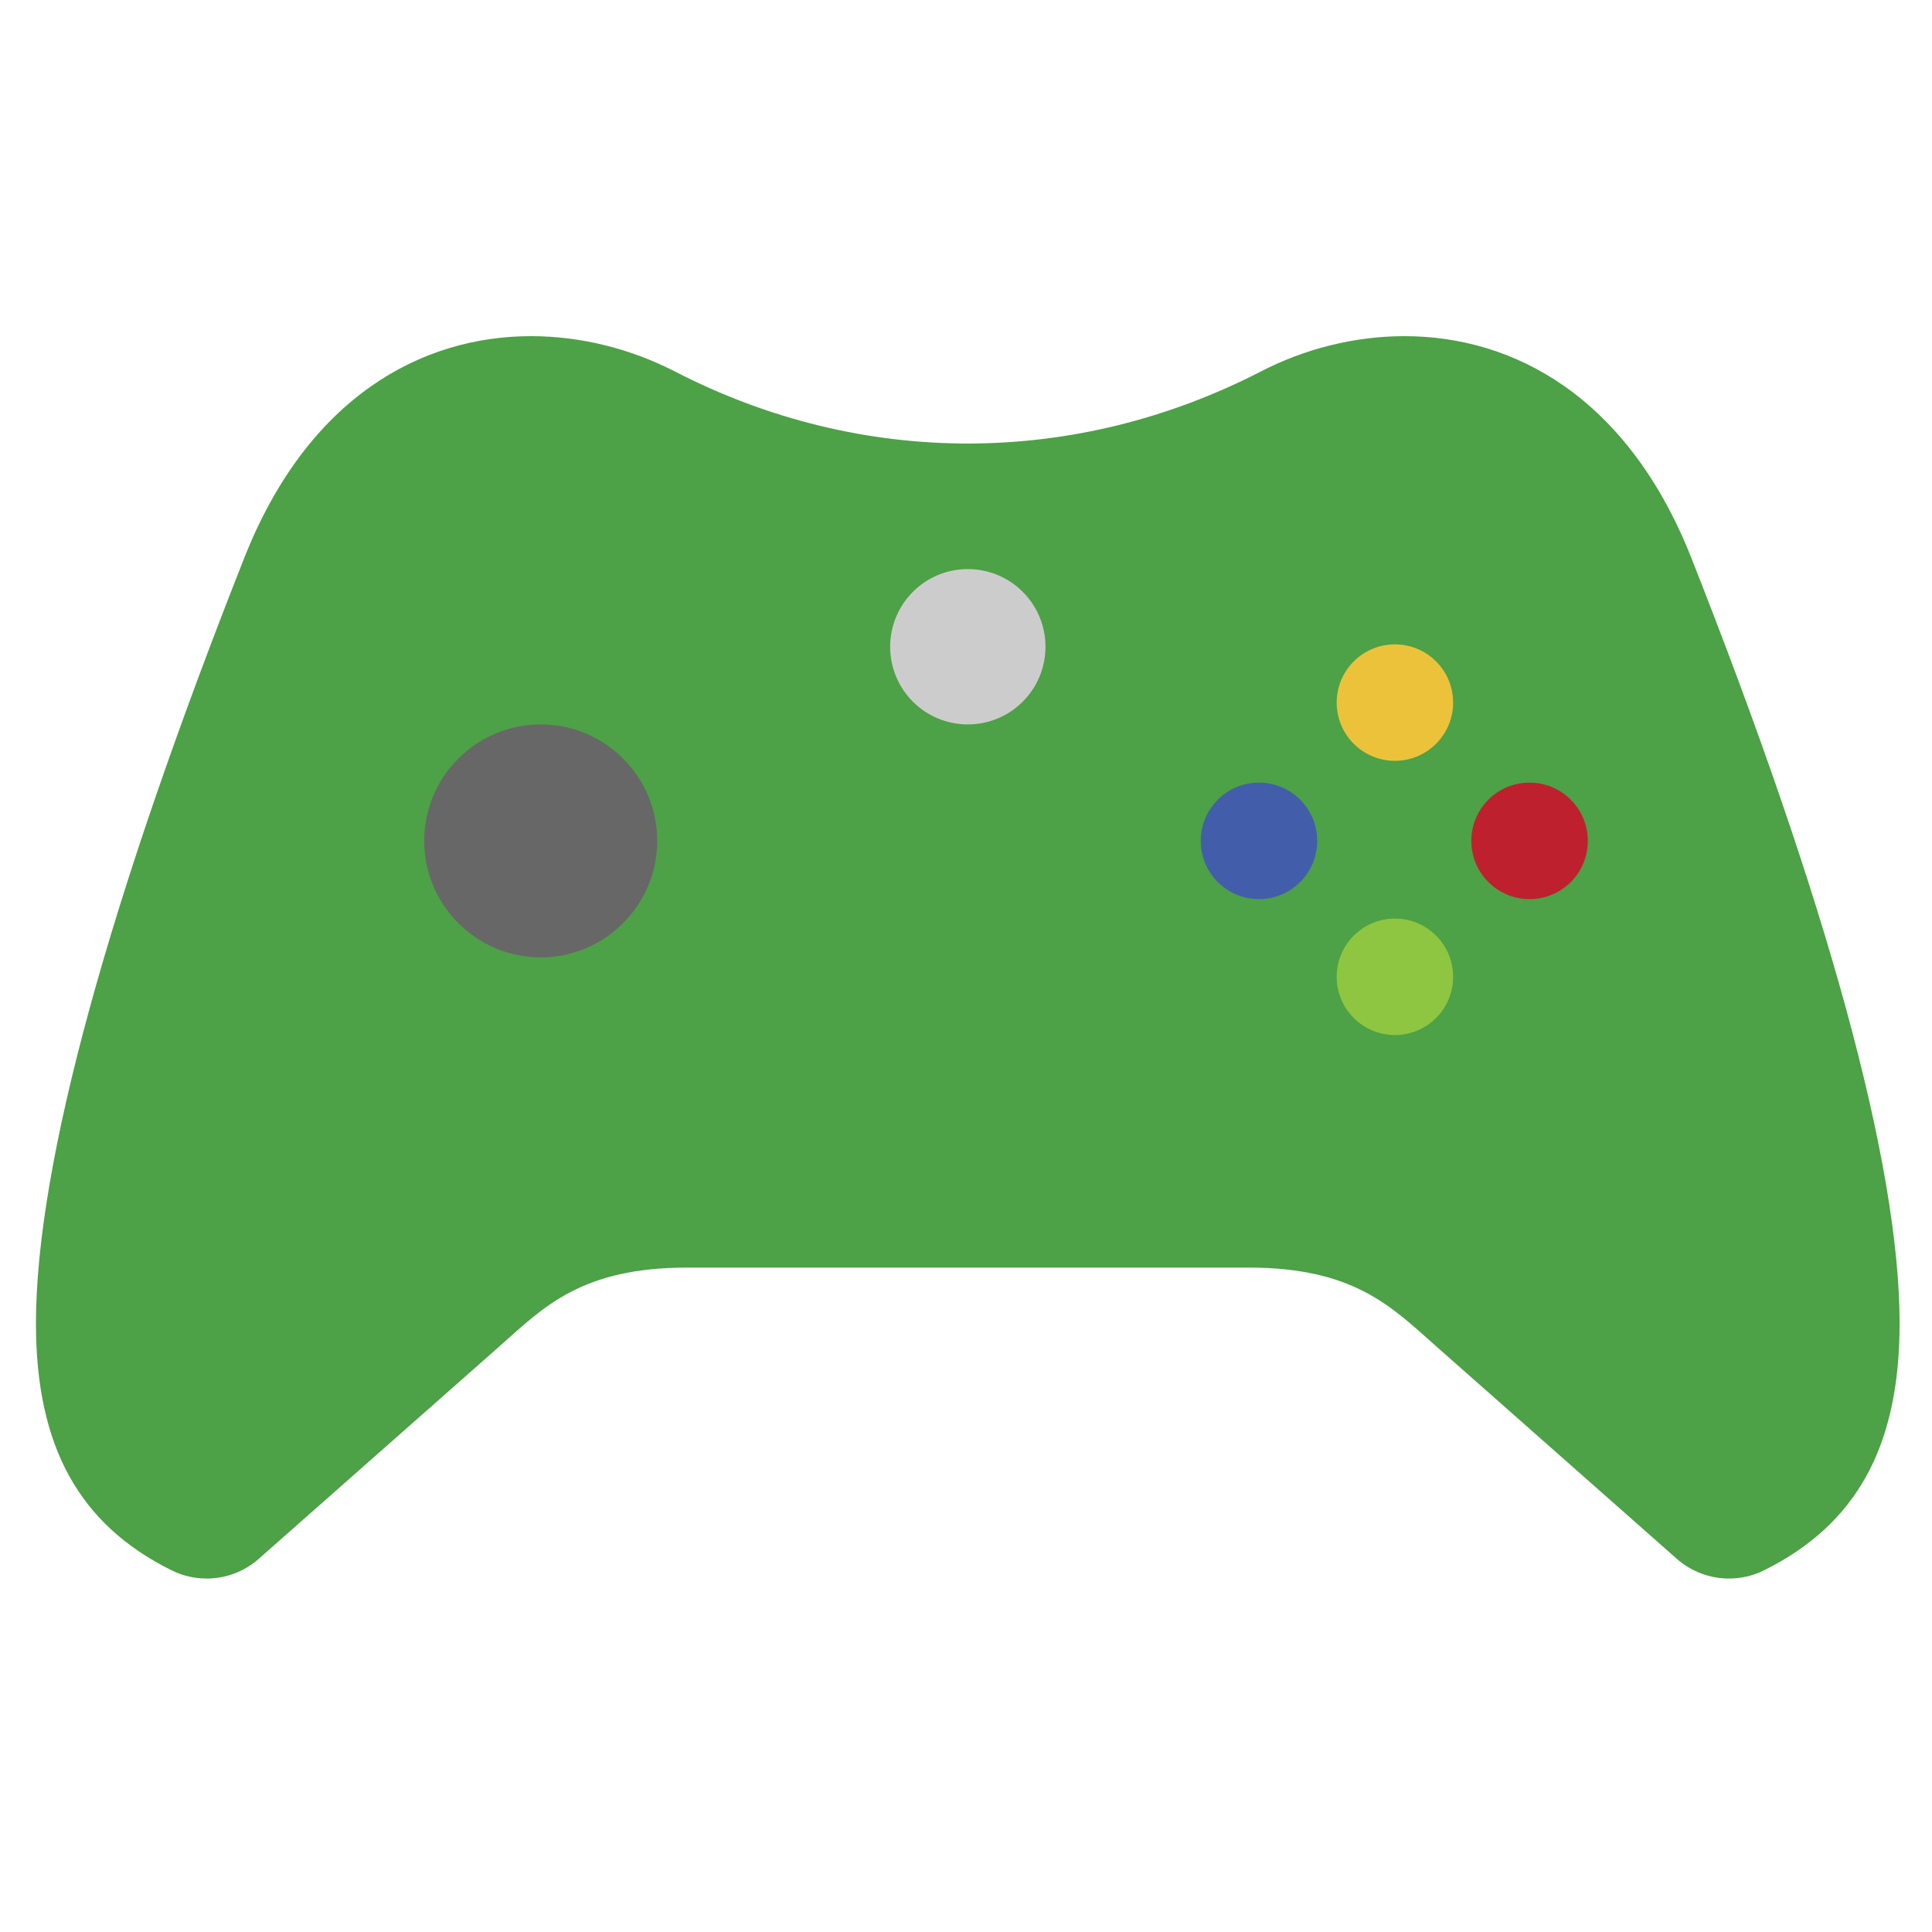
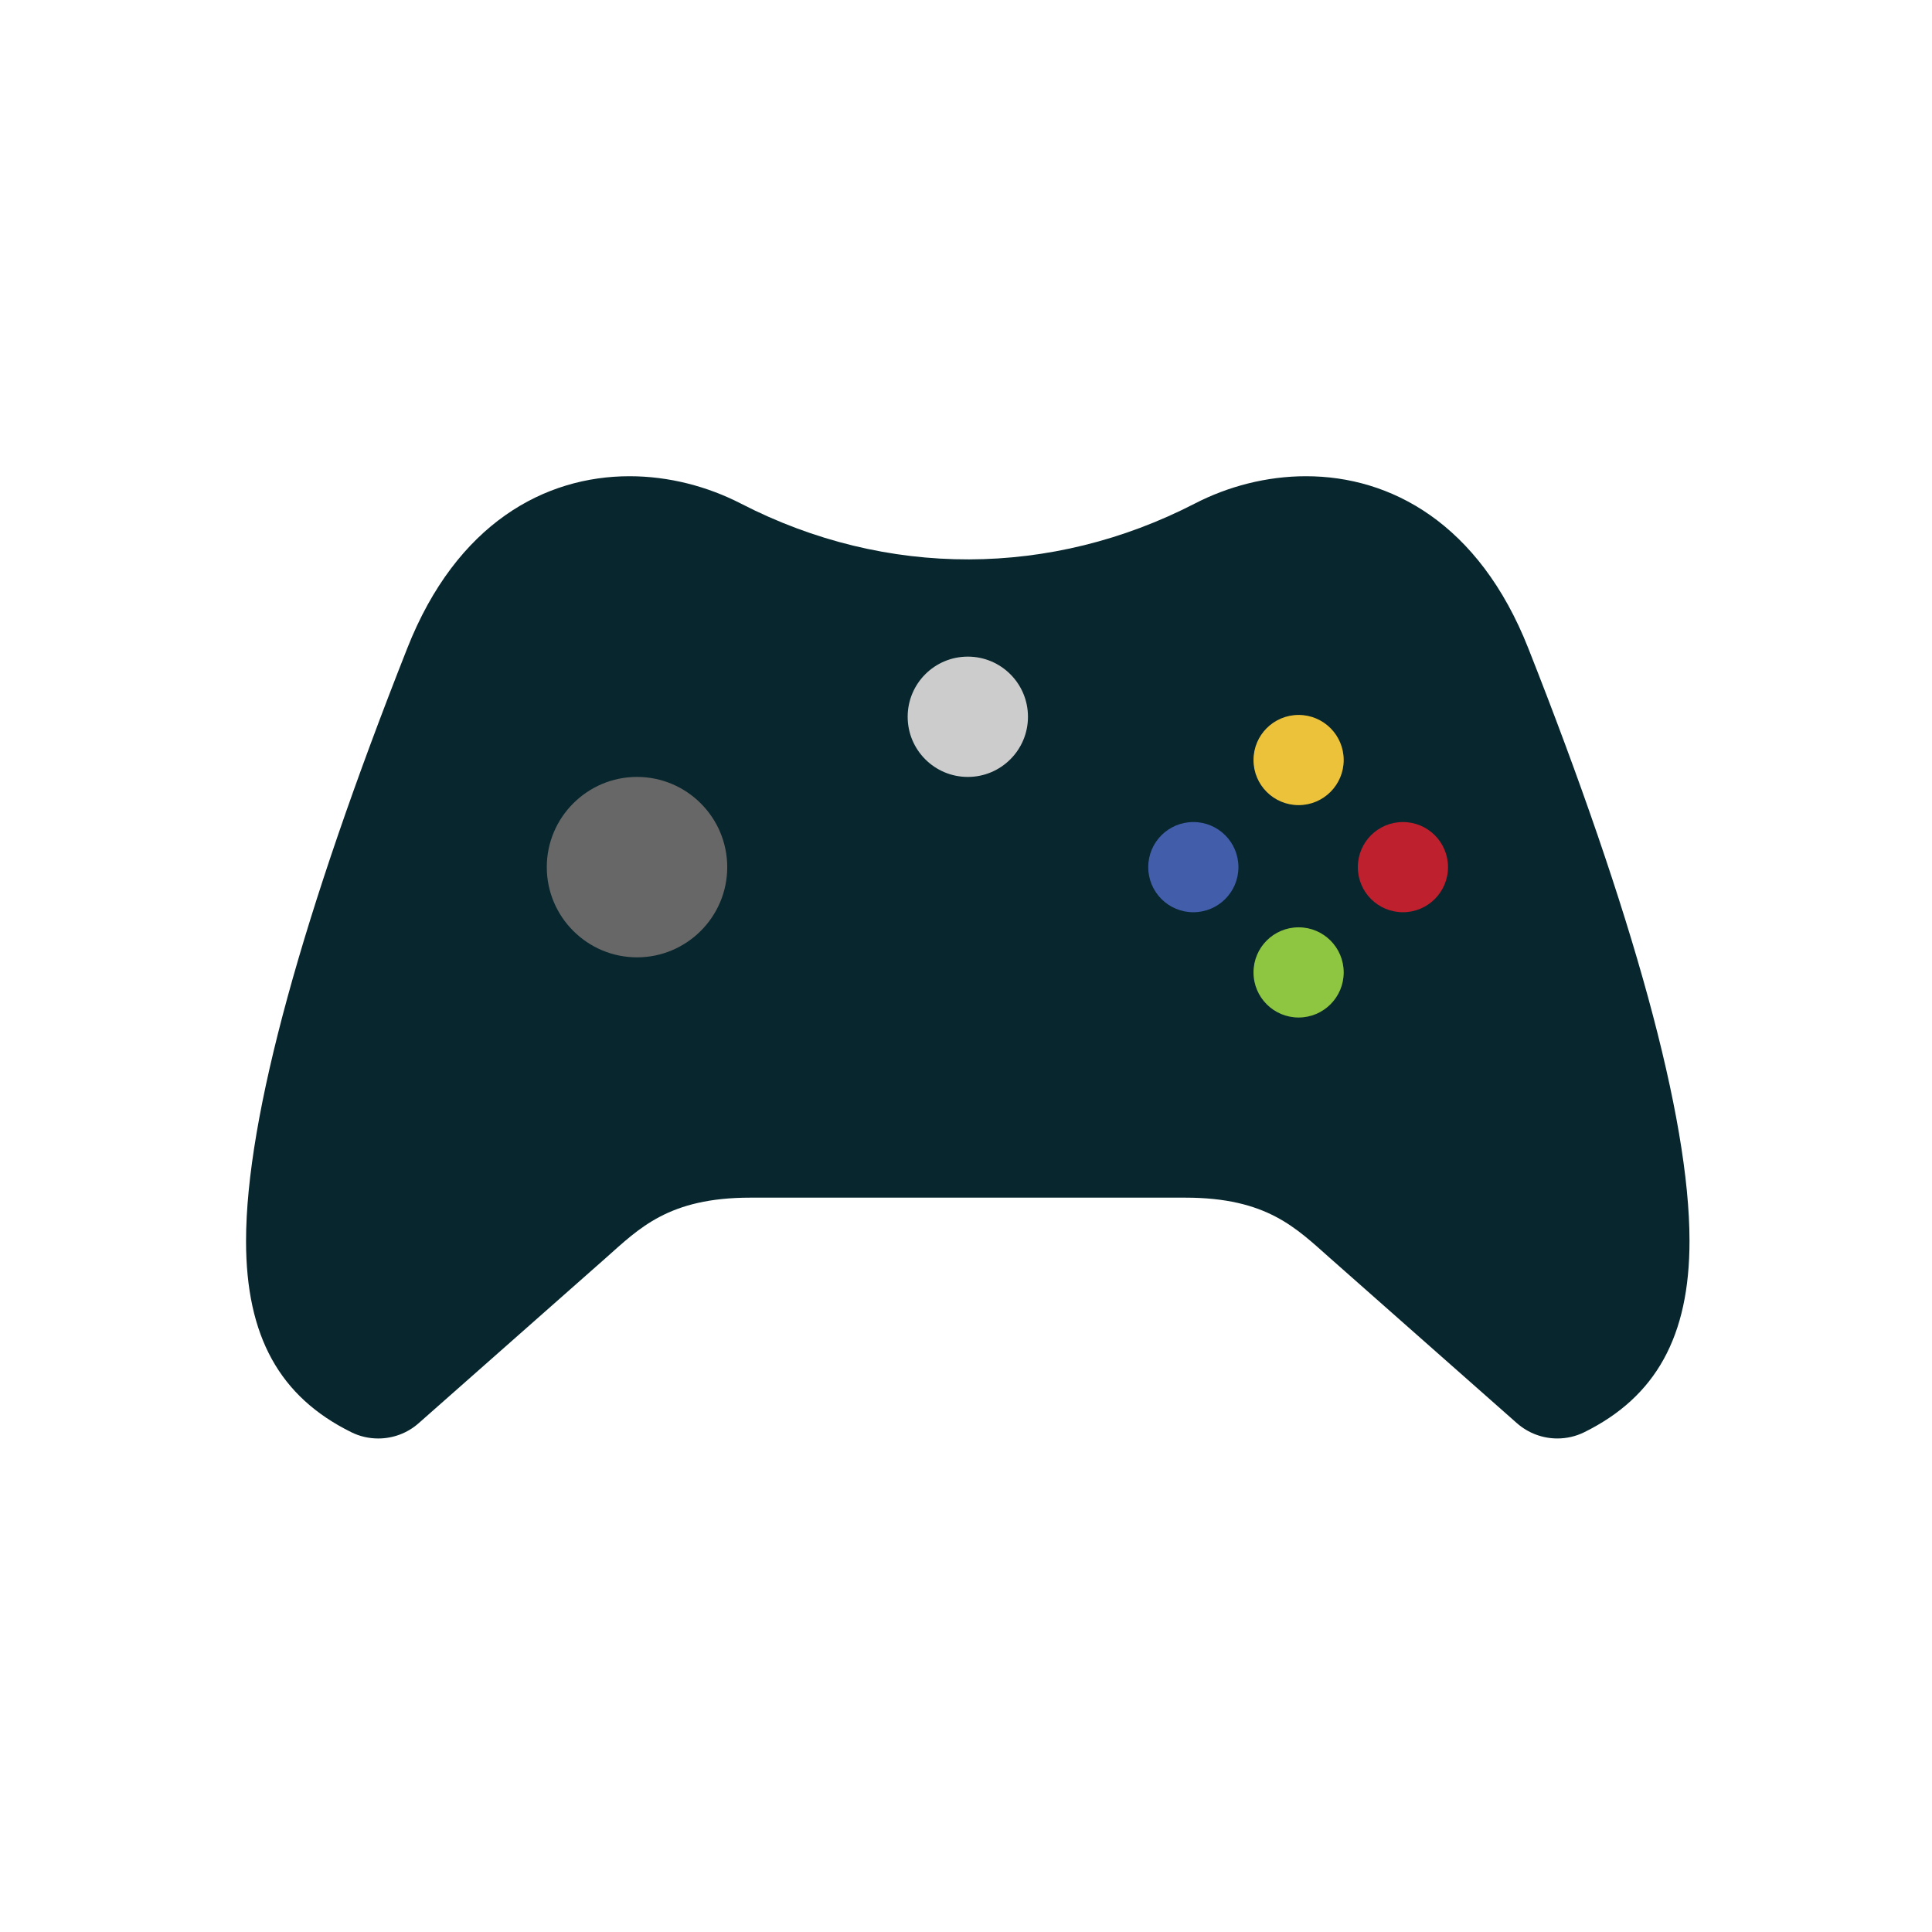
- <svg xmlns="http://www.w3.org/2000/svg" version="1.1" id="Layer_1" x="0px" y="0px" width="144px" height="144px" viewBox="0 0 144 144" style="enable-background:new 0 0 144 144;" xml:space="preserve">
-   <path style="fill:#4DA146;" d="M141.586,98.649c0,9.188-3.241,14.996-10.12,18.4c-0.83,0.411-1.713,0.606-2.598,0.606  c-1.403,0-2.791-0.502-3.896-1.476l-17.99-15.889c-3.233-2.856-6.043-5.811-13.91-5.811H51.207c-7.872,0-10.689,2.95-13.915,5.811  l-17.997,15.889c-1.091,0.971-2.485,1.476-3.893,1.476c-0.88,0-1.775-0.195-2.599-0.606C5.921,113.646,2.68,107.832,2.68,98.652  c0-11.934,5.468-31.604,15.517-57.046c4.757-12.055,13.266-16.551,21.385-16.551c3.799,0,7.509,0.981,10.726,2.636  c14.029,7.231,29.92,7.08,43.661,0c3.199-1.655,6.915-2.636,10.713-2.636c8.12,0,16.635,4.498,21.39,16.551  C136.118,67.044,141.586,86.716,141.586,98.649z" />
-   <path style="fill:#CDCCCC;" d="M77.925,48.205c0-3.196-2.59-5.789-5.789-5.789c-3.199,0-5.789,2.593-5.789,5.789  s2.59,5.789,5.789,5.789C75.335,53.993,77.925,51.4,77.925,48.205z" />
-   <path style="fill:#425EAB;" d="M98.177,62.674c0-2.402-1.942-4.34-4.34-4.34c-2.396,0-4.34,1.939-4.34,4.34s1.944,4.34,4.34,4.34  C96.234,67.014,98.177,65.078,98.177,62.674z" />
-   <path style="fill:#8EC641;" d="M108.308,72.806c0-2.402-1.943-4.34-4.338-4.34c-2.397,0-4.342,1.938-4.342,4.34  c0,2.4,1.944,4.34,4.342,4.34C106.364,77.144,108.308,75.206,108.308,72.806z" />
-   <path style="fill:#ECC23B;" d="M108.308,52.368c0-2.4-1.943-4.341-4.338-4.341c-2.397,0-4.342,1.941-4.342,4.341  c0,2.402,1.944,4.34,4.342,4.34C106.364,56.708,108.308,54.762,108.308,52.368z" />
-   <path style="fill:#BE202E;" d="M118.345,62.674c0-2.402-1.944-4.34-4.342-4.34c-2.395,0-4.338,1.939-4.338,4.34  s1.943,4.34,4.338,4.34C116.398,67.016,118.345,65.078,118.345,62.674z" />
-   <path style="fill:#676767;" d="M48.985,62.674c0,4.787-3.896,8.681-8.683,8.681c-4.784,0-8.683-3.895-8.683-8.681  c0-4.787,3.899-8.681,8.683-8.681C45.089,53.993,48.985,57.889,48.985,62.674z" />
+ <svg xmlns="http://www.w3.org/2000/svg" version="1.1" id="Layer_1" x="0px" y="0px" width="144px" height="144px" viewBox="0 0 144 144" enable-background="new 0 0 144 144" xml:space="preserve">
+   <path fill="#07262D" d="M125.926,92.495c0,7.116-2.509,11.614-7.838,14.251c-0.643,0.318-1.326,0.469-2.013,0.469  c-1.086,0-2.161-0.388-3.017-1.143L99.125,93.766c-2.505-2.213-4.681-4.5-10.774-4.5H55.925c-6.097,0-8.279,2.285-10.778,4.5  l-13.938,12.307c-0.846,0.752-1.925,1.143-3.016,1.143c-0.682,0-1.375-0.15-2.013-0.469c-5.331-2.635-7.841-7.139-7.841-14.249  c0-9.243,4.235-24.478,12.018-44.184c3.685-9.337,10.275-12.819,16.563-12.819c2.942,0,5.816,0.76,8.308,2.042  c10.866,5.601,23.173,5.484,33.817,0c2.478-1.281,5.355-2.042,8.297-2.042c6.289,0,12.884,3.484,16.567,12.819  C121.691,68.016,125.926,83.252,125.926,92.495z" />
+   <path fill="#CDCCCC" d="M76.619,53.425c0-2.476-2.007-4.484-4.483-4.484c-2.479,0-4.484,2.008-4.484,4.484  c0,2.475,2.005,4.483,4.484,4.483C74.612,57.908,76.619,55.899,76.619,53.425z" />
+   <path fill="#425EAB" d="M92.305,64.631c0-1.86-1.505-3.361-3.361-3.361c-1.855,0-3.361,1.502-3.361,3.361  c0,1.86,1.506,3.362,3.361,3.362C90.8,67.993,92.305,66.493,92.305,64.631z" />
+   <path fill="#8EC641" d="M100.152,72.479c0-1.861-1.506-3.362-3.36-3.362c-1.857,0-3.363,1.501-3.363,3.362  c0,1.857,1.506,3.361,3.363,3.361C98.646,75.84,100.152,74.337,100.152,72.479z" />
+   <path fill="#ECC23B" d="M100.152,56.649c0-1.859-1.506-3.362-3.36-3.362c-1.857,0-3.363,1.503-3.363,3.362  c0,1.86,1.506,3.361,3.363,3.361C98.646,60.011,100.152,58.503,100.152,56.649z" />
+   <path fill="#BE202E" d="M107.927,64.631c0-1.86-1.507-3.361-3.364-3.361c-1.855,0-3.359,1.502-3.359,3.361  c0,1.86,1.504,3.362,3.359,3.362C106.417,67.994,107.927,66.493,107.927,64.631z" />
+   <path fill="#676767" d="M54.204,64.631c0,3.708-3.018,6.724-6.725,6.724c-3.705,0-6.725-3.017-6.725-6.724  c0-3.708,3.02-6.724,6.725-6.724C51.187,57.908,54.204,60.926,54.204,64.631z" />
</svg>
